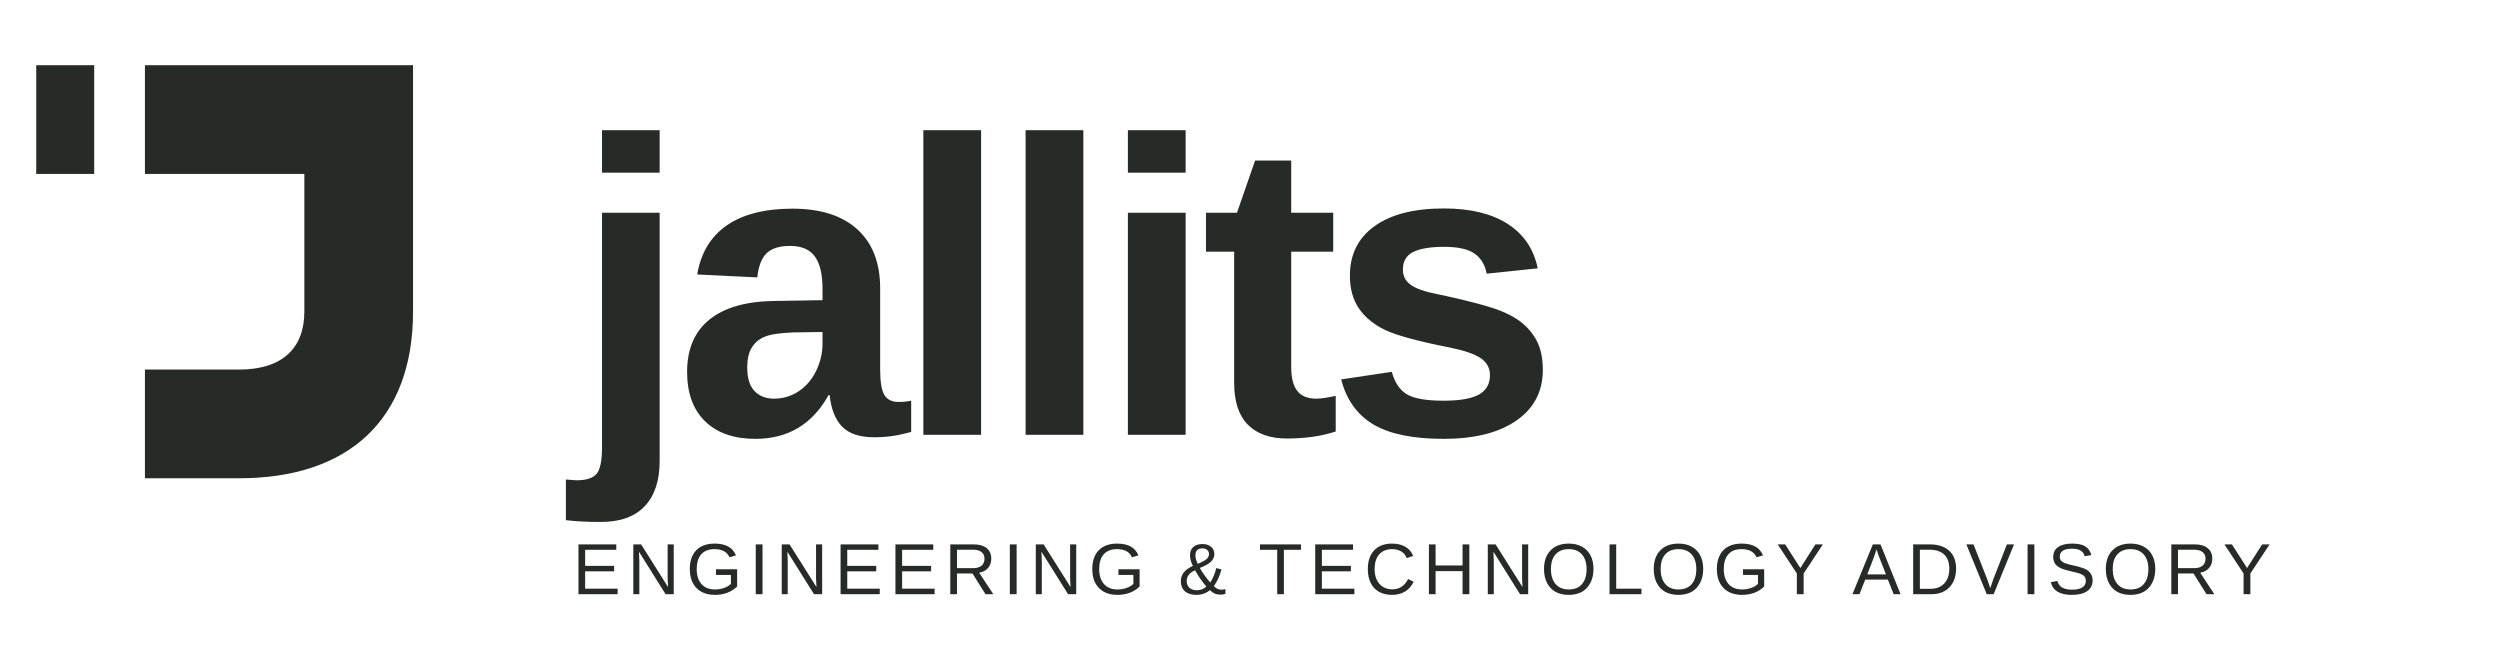
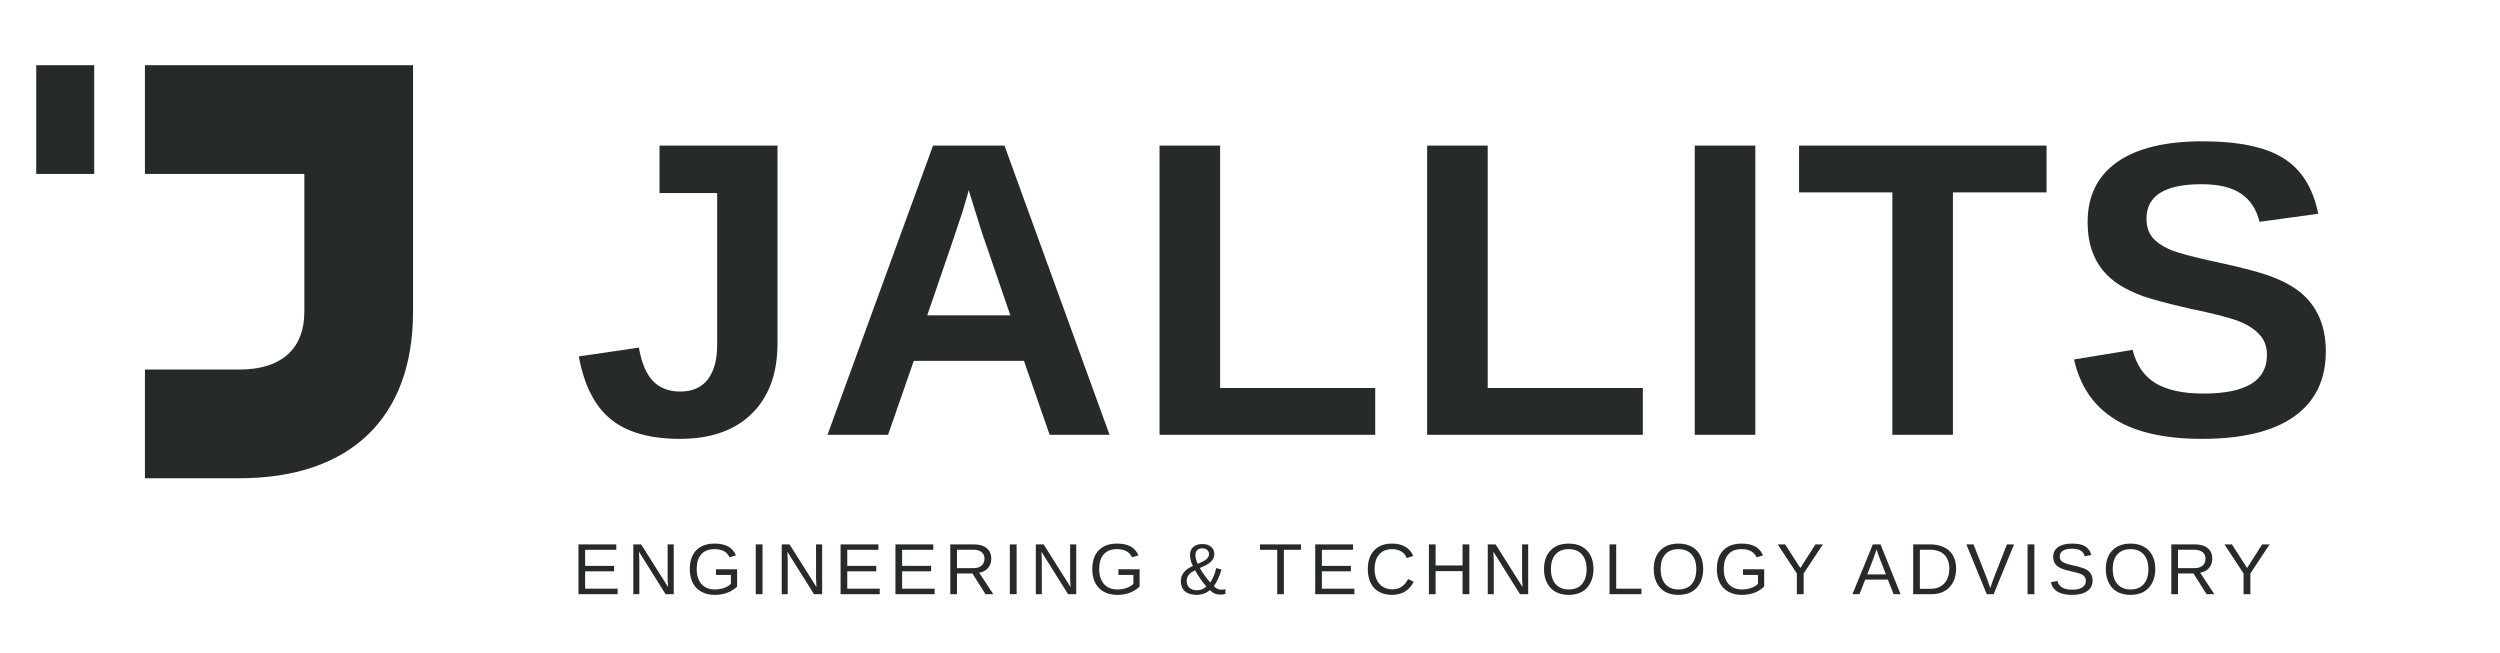
<svg xmlns="http://www.w3.org/2000/svg" viewBox="0 0 345 90" role="img" aria-labelledby="title">
  <g fill="#262b27">
    <path d="M20 9h37v34c0 15-9 23-24 23H20V51h13c6 0 9-3 9-8V24H20zM5 9h8v15H5z" />
-     <text x="79" y="60" font-family="Arial,Helvetica,sans-serif" font-size="58" font-weight="600" letter-spacing="-2">jallits</text>
+     <text x="79" y="60" font-family="Arial,Helvetica,sans-serif" font-size="58" font-weight="600" letter-spacing="1.5">JALLITS</text>
    <text x="79" y="82" font-family="Arial,Helvetica,sans-serif" font-size="10" letter-spacing=".9">ENGINEERING &amp; TECHNOLOGY ADVISORY</text>
  </g>
</svg>
